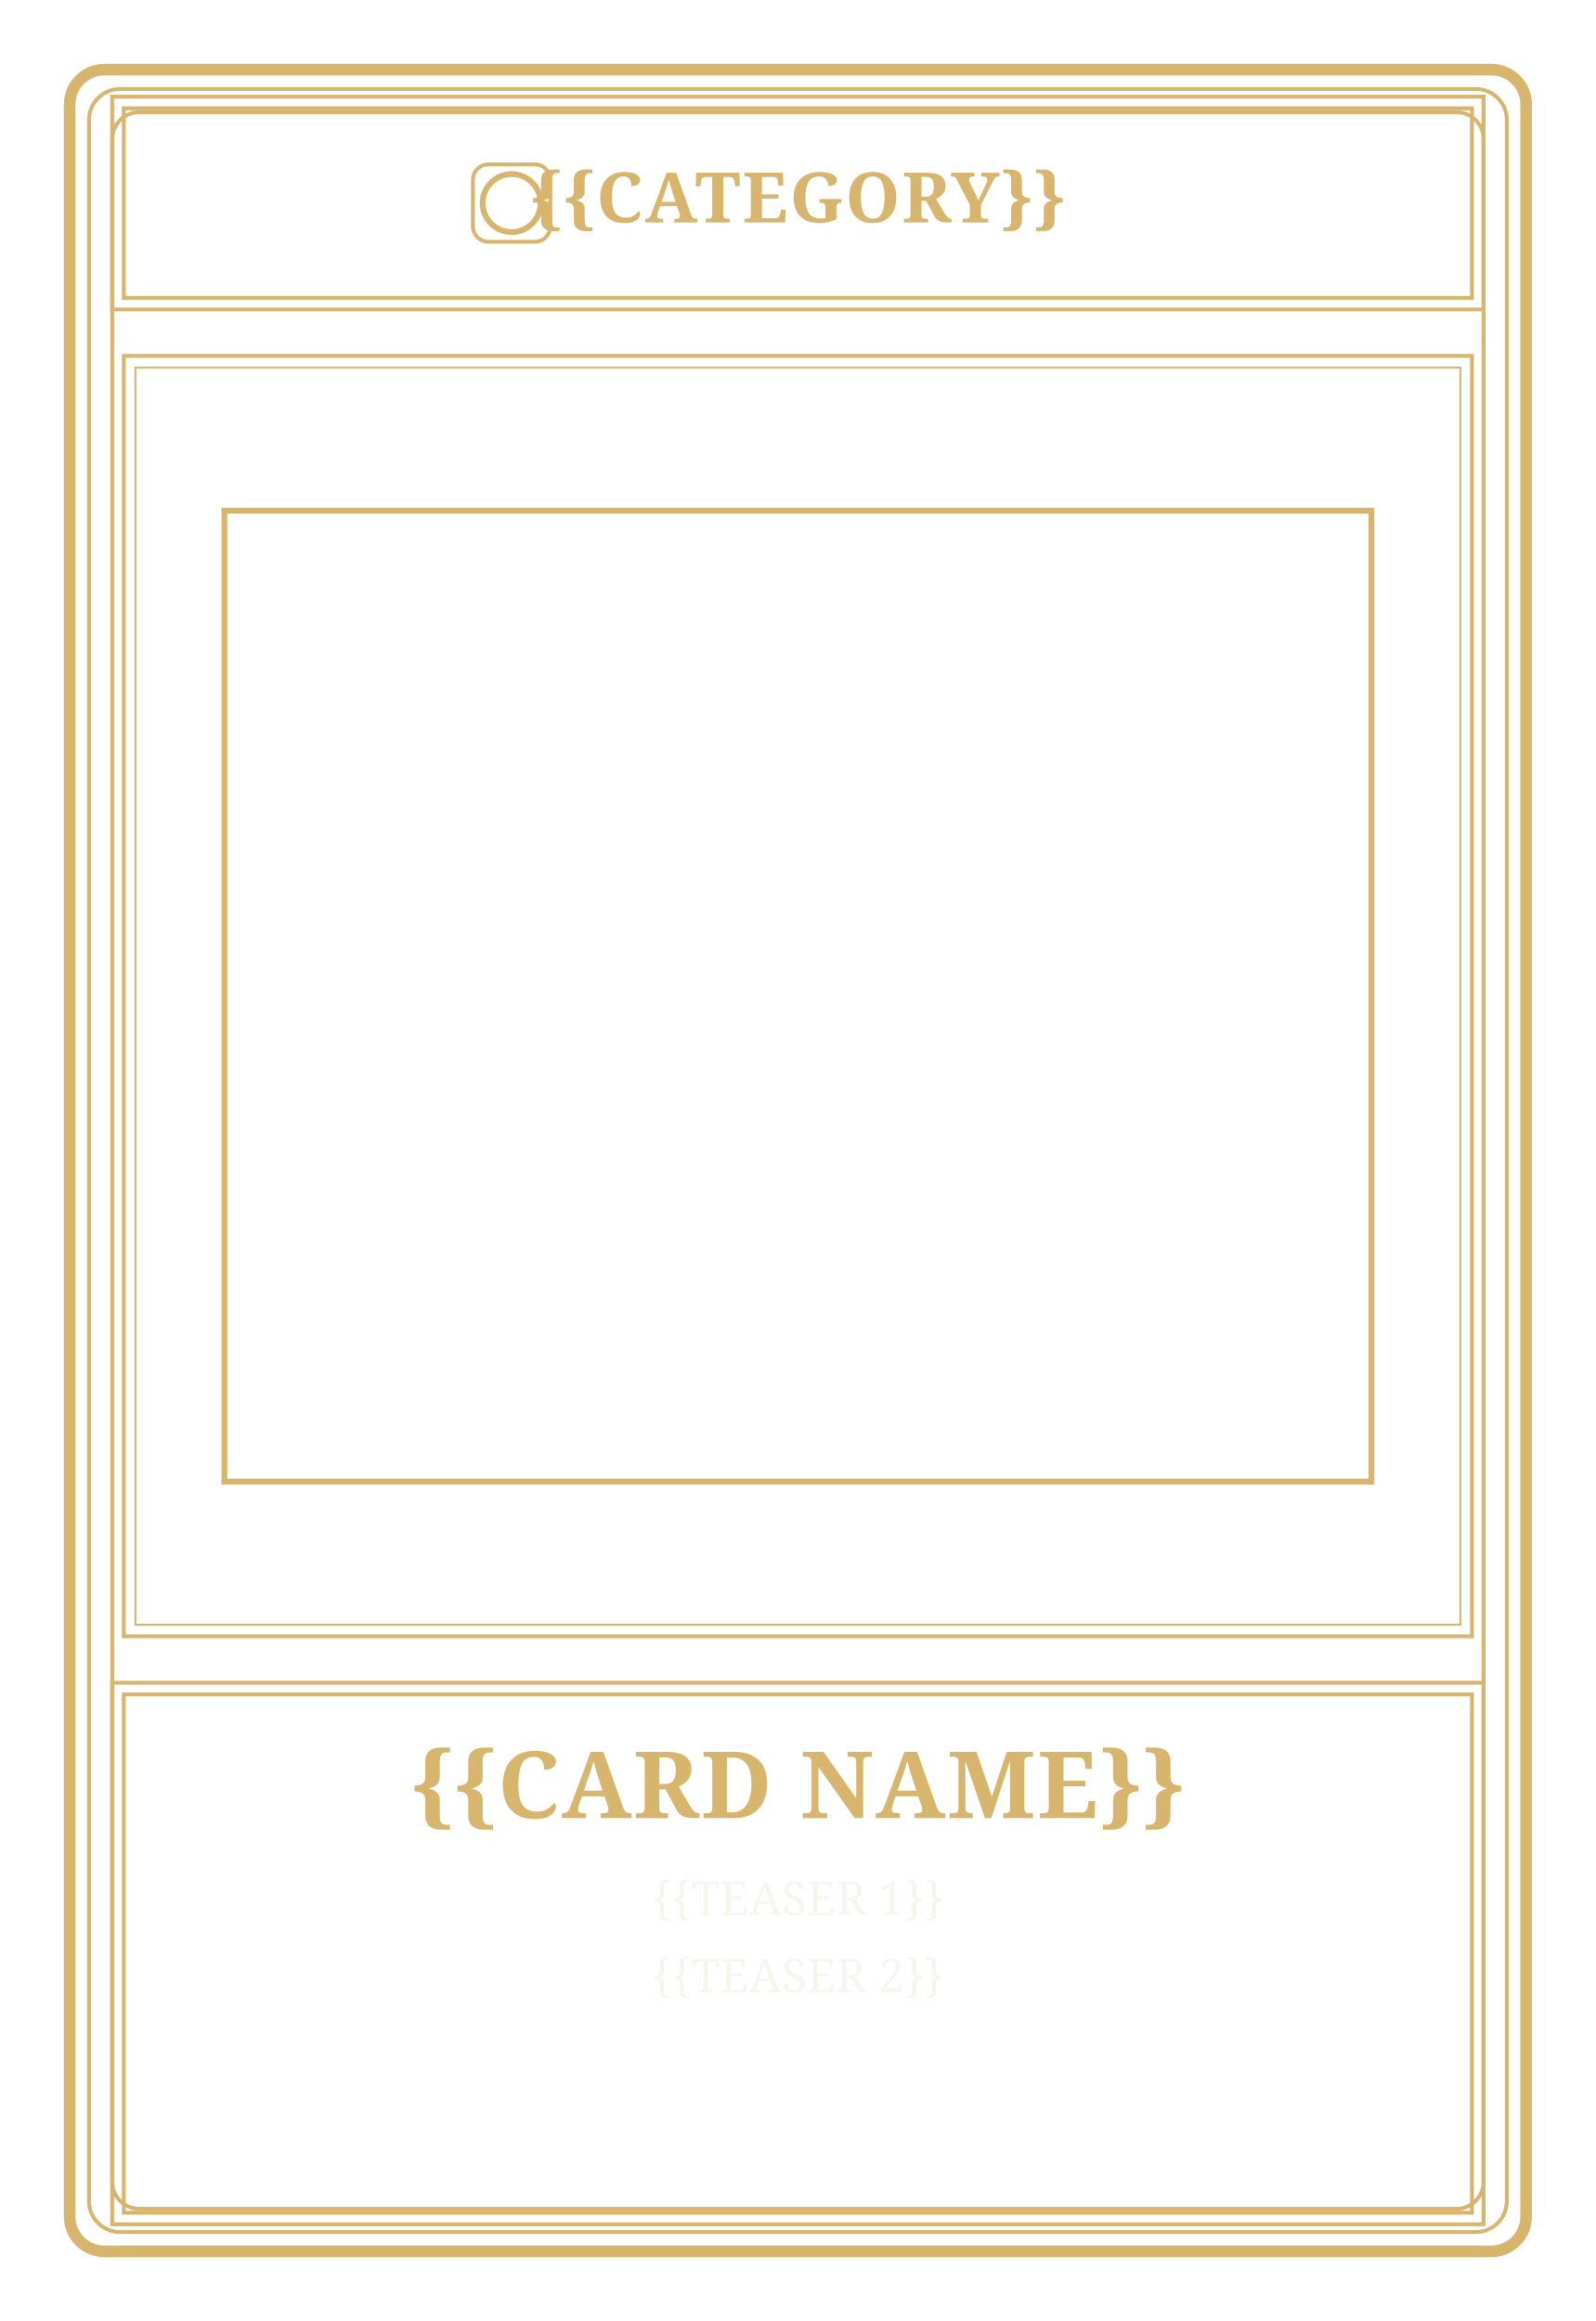
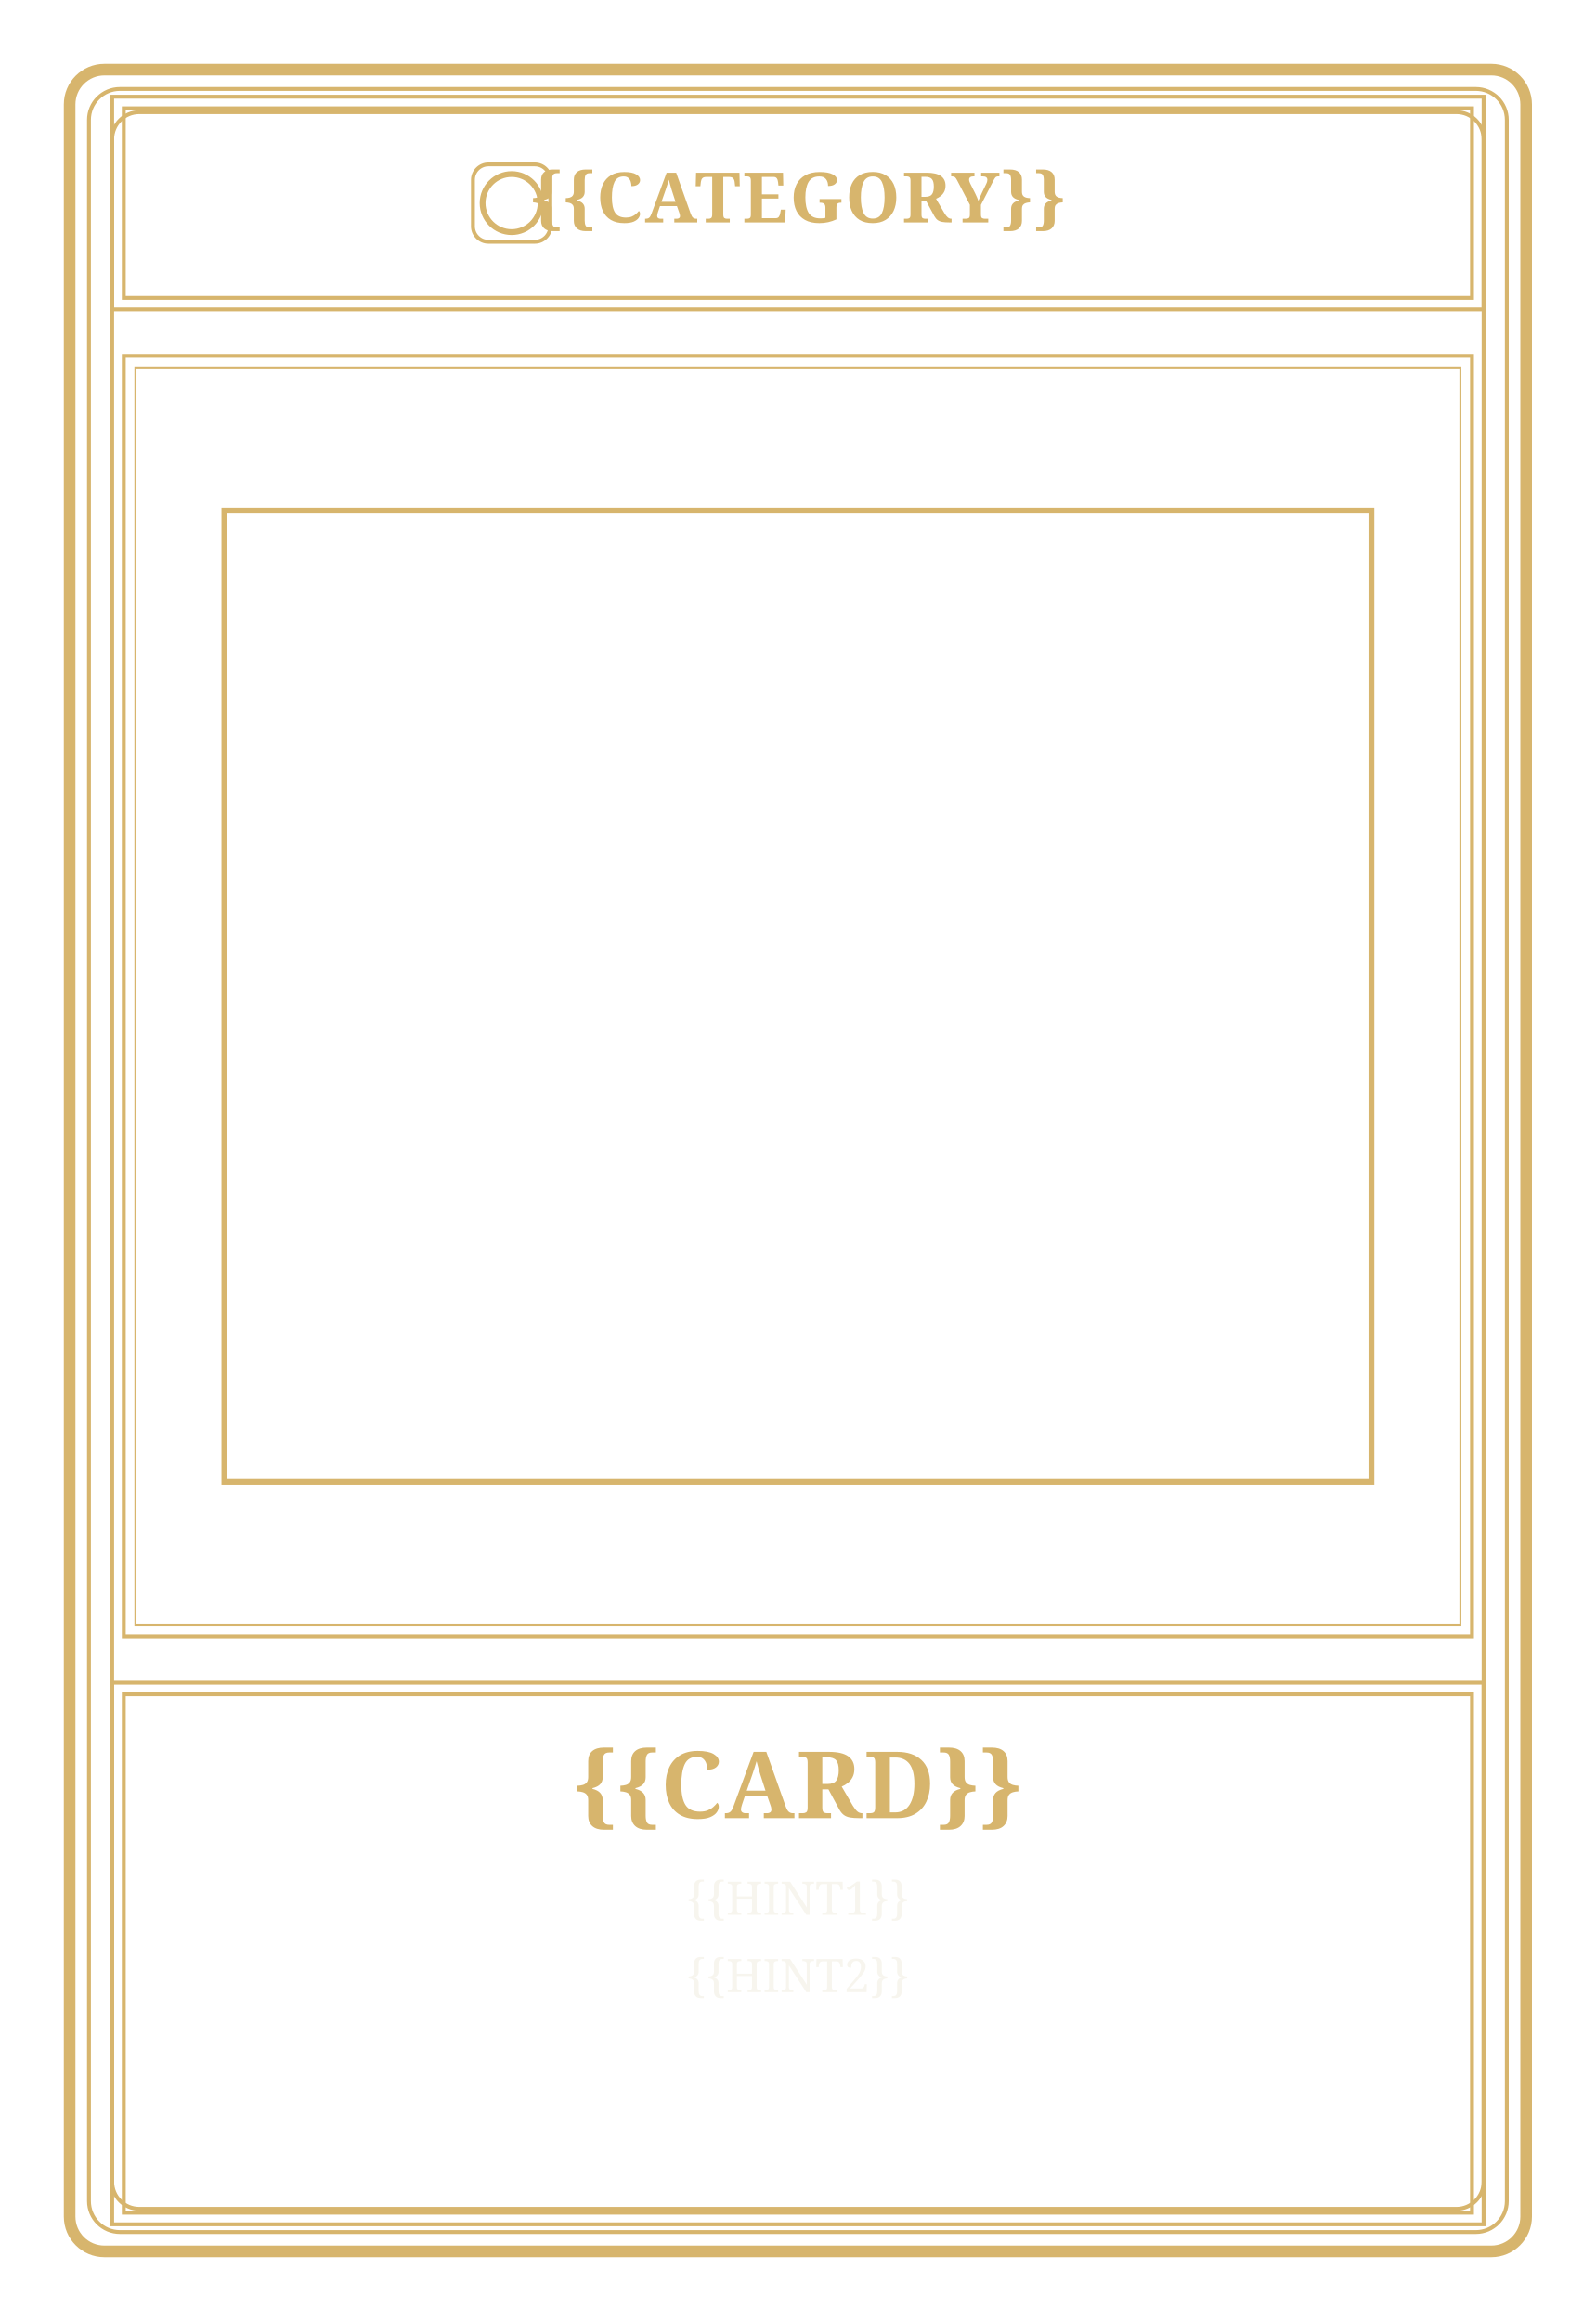
<svg xmlns="http://www.w3.org/2000/svg" width="825" height="1200" viewBox="0 0 825 1200" preserveAspectRatio="xMidYMid meet">
  <rect x="0" y="0" width="825" height="1200" fill="none" />
  <rect x="36" y="36" width="753" height="1128" rx="18" fill="none" stroke="#d7b56d" stroke-width="6" />
  <rect x="46" y="46" width="733" height="1108" rx="16" fill="none" stroke="#d7b56d" stroke-width="2" />
  <rect x="58" y="58" width="709" height="1084" rx="14" fill="none" stroke="#d7b56d" stroke-width="2" />
  <rect x="58" y="50" width="709" height="110" fill="none" stroke="#d7b56d" stroke-width="2" />
  <rect x="64" y="56" width="697" height="98" fill="none" stroke="#d7b56d" stroke-width="2" />
  <text id="cat_name" x="412.5" y="115.0" text-anchor="middle" style="font-family: Georgia, serif; font-weight:700; font-size:36px; fill:#d7b56d; letter-spacing:1px">{{CATEGORY}}</text>
  <rect id="cat_symbol_slot" x="244.5" y="85.0" width="40" height="40" rx="8" fill="none" stroke="#d7b56d" stroke-width="2" />
  <circle cx="264.5" cy="105.0" r="15.0" fill="none" stroke="#d7b56d" stroke-width="3" />
  <rect x="58" y="870" width="709" height="280" fill="none" stroke="#d7b56d" stroke-width="2" />
  <rect x="64" y="876" width="697" height="268" fill="none" stroke="#d7b56d" stroke-width="2" />
-   <text id="card_name" x="412.5" y="940" text-anchor="middle" style="font-family: Georgia, serif; font-weight:700; font-size:48px; fill:#d7b56d; letter-spacing:1px">{{CARD NAME}}</text>
-   <text id="teaser1" x="412.5" y="990" text-anchor="middle" style="font-family: Georgia, serif; font-size:24px; fill:#f7f5ee">{{TEASER 1}}</text>
-   <text id="teaser2" x="412.5" y="1030" text-anchor="middle" style="font-family: Georgia, serif; font-size:24px; fill:#f7f5ee">{{TEASER 2}}</text>
+   <text id="card_name" x="412.5" y="940" text-anchor="middle" style="font-family: Georgia, serif; font-weight:700; font-size:48px; fill:#d7b56d; letter-spacing:1px">{{CARD}}</text>
+   <text id="teaser1" x="412.5" y="990" text-anchor="middle" style="font-family: Georgia, serif; font-size:24px; fill:#f7f5ee">{{HINT1}}</text>
+   <text id="teaser2" x="412.5" y="1030" text-anchor="middle" style="font-family: Georgia, serif; font-size:24px; fill:#f7f5ee">{{HINT2}}</text>
  <rect x="64" y="184" width="697" height="662" fill="none" stroke="#d7b56d" stroke-width="2" />
  <rect x="70" y="190" width="685" height="650" fill="none" stroke="#d7b56d" stroke-width="1" />
  <rect id="main_symbol_slot" x="116" y="264" width="593" height="502" fill="none" stroke="#d7b56d" stroke-width="3" />
</svg>
